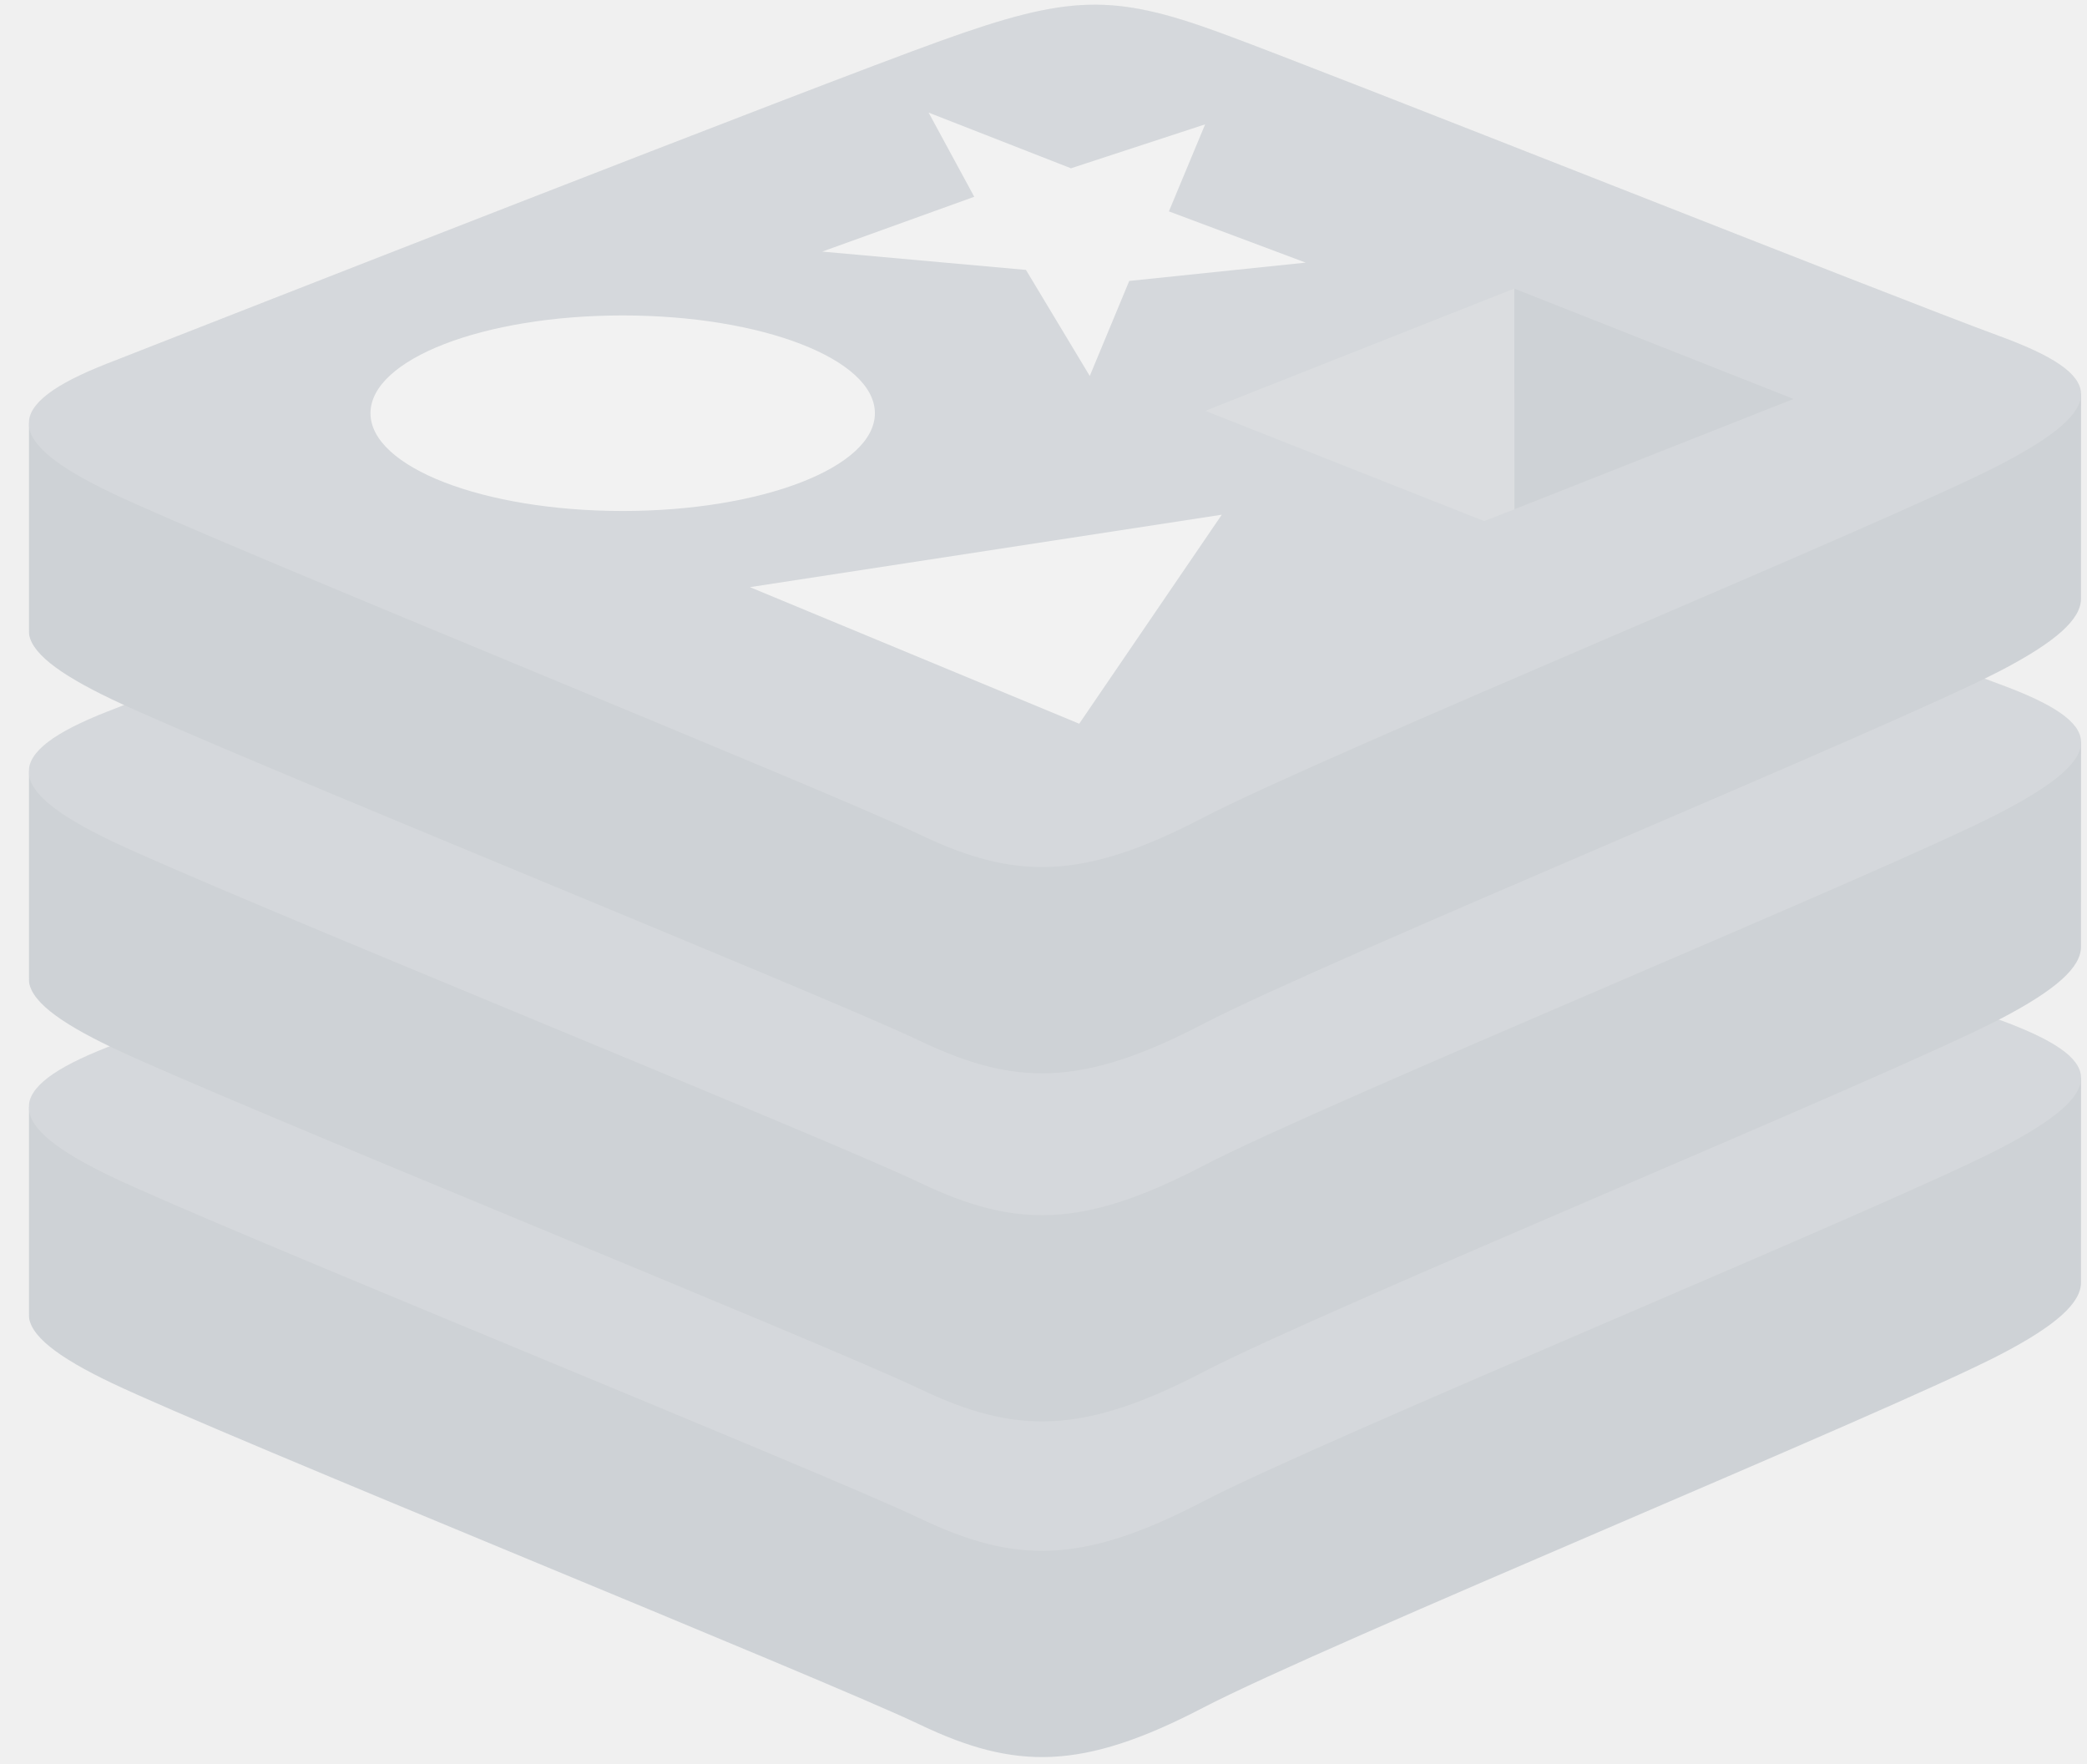
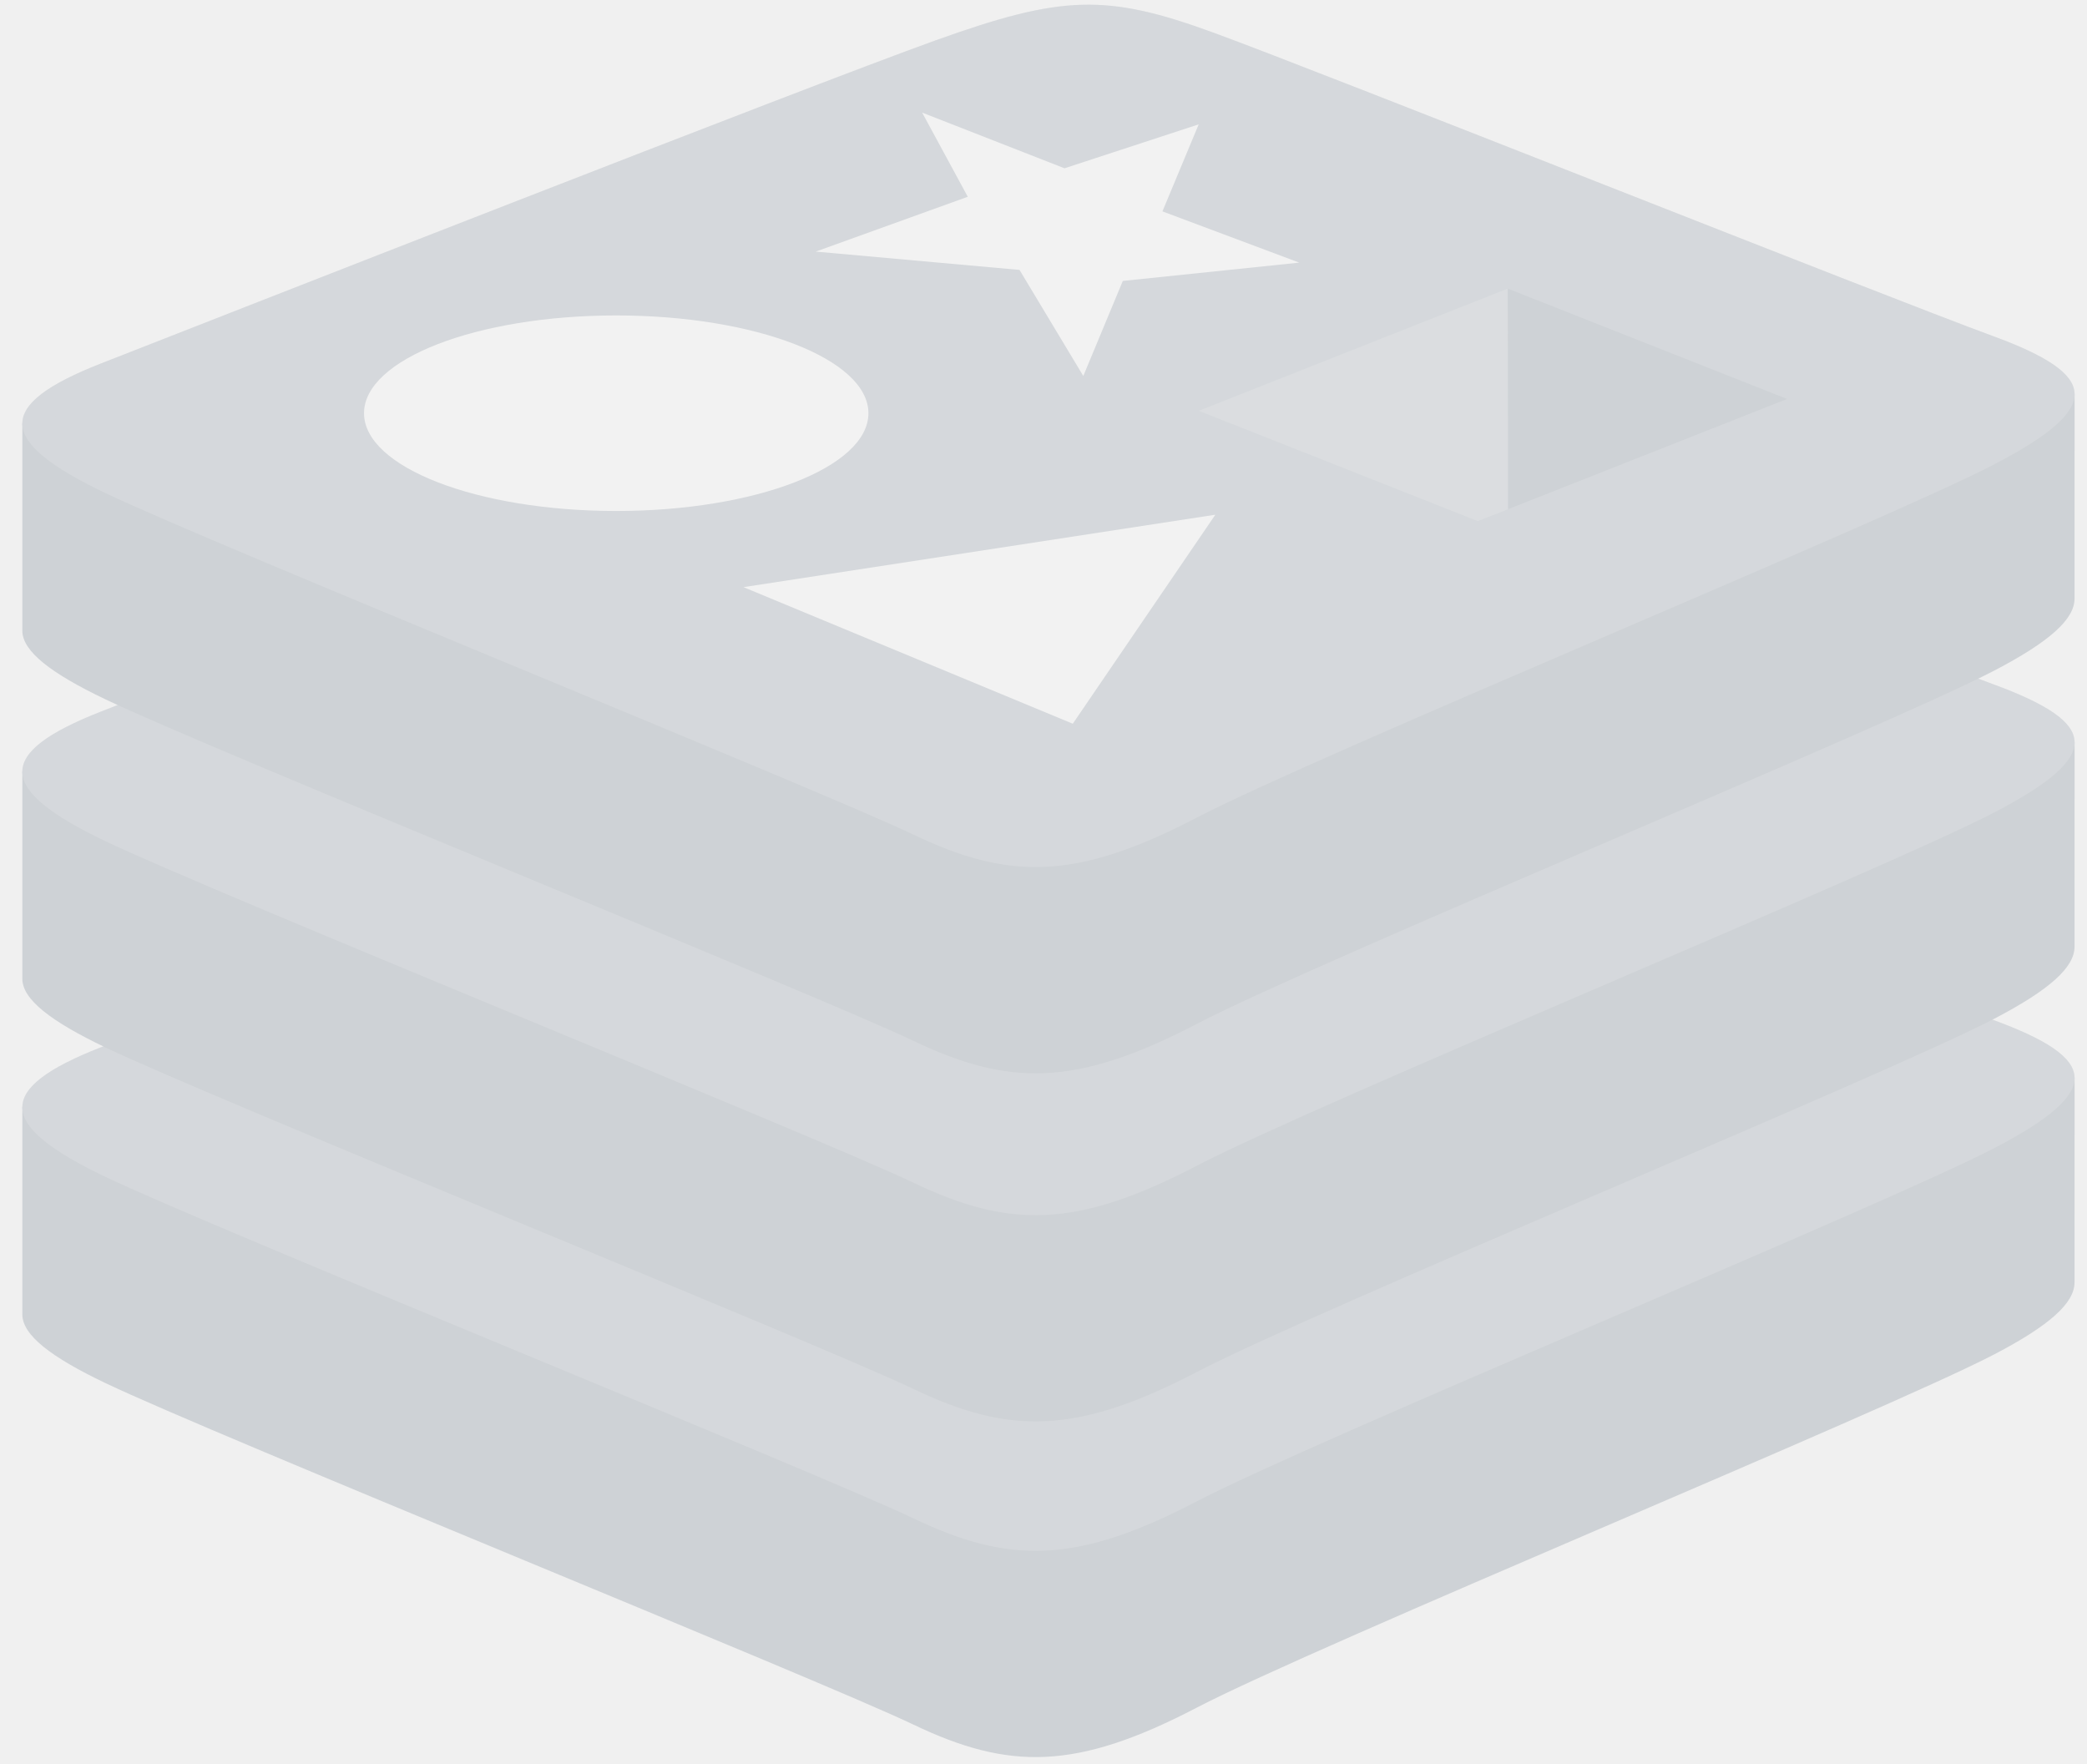
- <svg xmlns="http://www.w3.org/2000/svg" width="71" height="60" viewBox="0 0 71 60" fill="none">
-   <g opacity="0.15" clip-path="url(#clip0)">
-     <path d="M68.062 46.075C64.336 48.017 45.035 55.954 40.926 58.096C36.816 60.238 34.534 60.218 31.287 58.666C28.041 57.114 7.501 48.817 3.801 47.048C1.952 46.165 0.979 45.419 0.979 44.714V37.657C0.979 37.657 27.72 31.835 32.037 30.287C36.354 28.738 37.852 28.682 41.526 30.028C45.2 31.374 67.167 35.337 70.798 36.667L70.796 43.624C70.797 44.322 69.959 45.087 68.062 46.075Z" fill="#0D2743" />
-     <path d="M68.061 39.06C64.335 41.001 45.034 48.938 40.925 51.08C36.816 53.222 34.533 53.201 31.287 51.65C28.041 50.099 7.502 41.801 3.802 40.033C0.102 38.264 0.025 37.047 3.659 35.624C7.293 34.2 27.72 26.186 32.038 24.638C36.354 23.089 37.852 23.033 41.526 24.379C45.199 25.725 64.385 33.361 68.016 34.691C71.647 36.022 71.787 37.118 68.061 39.06Z" fill="#0D2743" />
-     <path d="M68.061 27.641C64.335 29.583 45.034 37.519 40.925 39.662C36.816 41.804 34.533 41.783 31.287 40.231C28.041 38.68 7.502 30.382 3.802 28.614C0.102 26.846 0.025 25.629 3.659 24.205C7.293 22.782 27.72 14.768 32.038 13.219C36.354 11.671 37.852 11.614 41.526 12.96C45.199 14.306 64.385 21.942 68.016 23.272C71.647 24.603 71.787 25.699 68.061 27.641Z" fill="#0D2743" />
-     <path d="M68.061 15.799C64.335 17.741 45.034 25.677 40.925 27.819C36.816 29.961 34.533 29.94 31.287 28.389C28.041 26.837 7.502 18.54 3.802 16.772C0.102 15.004 0.025 13.786 3.659 12.363C7.293 10.94 27.72 2.926 32.038 1.377C36.354 -0.172 37.852 -0.227 41.525 1.119C45.199 2.465 64.385 10.101 68.015 11.431C71.647 12.761 71.786 13.857 68.061 15.799Z" fill="#0D2743" />
-     <path opacity="0.2" d="M68.061 39.06C64.335 41.001 45.034 48.938 40.925 51.08C36.816 53.222 34.533 53.201 31.287 51.65C28.041 50.099 7.502 41.801 3.802 40.033C0.102 38.264 0.025 37.047 3.659 35.624C7.293 34.2 27.72 26.186 32.038 24.638C36.354 23.089 37.852 23.033 41.526 24.379C45.199 25.725 64.385 33.361 68.016 34.691C71.647 36.022 71.787 37.118 68.061 39.06Z" fill="white" />
-     <path d="M68.062 34.657C64.336 36.599 45.035 44.535 40.926 46.678C36.816 48.819 34.534 48.799 31.287 47.247C28.041 45.696 7.501 37.398 3.801 35.63C1.952 34.746 0.979 34.001 0.979 33.296V26.238C0.979 26.238 27.72 20.417 32.037 18.868C36.354 17.319 37.852 17.263 41.526 18.609C45.2 19.955 67.167 23.917 70.798 25.247L70.796 32.206C70.797 32.903 69.959 33.668 68.062 34.657Z" fill="#0D2743" />
-     <path opacity="0.2" d="M68.061 27.641C64.335 29.583 45.034 37.519 40.925 39.662C36.816 41.804 34.533 41.783 31.287 40.231C28.041 38.68 7.502 30.382 3.802 28.614C0.102 26.846 0.025 25.629 3.659 24.205C7.293 22.782 27.72 14.768 32.038 13.219C36.354 11.671 37.852 11.614 41.526 12.96C45.199 14.306 64.385 21.942 68.016 23.272C71.647 24.603 71.787 25.699 68.061 27.641Z" fill="white" />
-     <path d="M68.062 22.814C64.336 24.756 45.035 32.693 40.926 34.836C36.816 36.978 34.534 36.957 31.287 35.405C28.041 33.854 7.501 25.556 3.801 23.788C1.952 22.904 0.979 22.158 0.979 21.454V14.396C0.979 14.396 27.72 8.575 32.037 7.027C36.354 5.477 37.852 5.422 41.526 6.767C45.2 8.113 67.167 12.076 70.798 13.406L70.796 20.364C70.797 21.061 69.959 21.826 68.062 22.814Z" fill="#0D2743" />
-     <path opacity="0.2" d="M68.061 15.799C64.335 17.741 45.034 25.677 40.925 27.819C36.816 29.961 34.533 29.94 31.287 28.389C28.041 26.837 7.502 18.54 3.802 16.772C0.102 15.004 0.025 13.786 3.659 12.363C7.293 10.94 27.72 2.926 32.038 1.377C36.354 -0.172 37.852 -0.227 41.525 1.119C45.199 2.465 64.385 10.101 68.015 11.431C71.647 12.761 71.786 13.857 68.061 15.799Z" fill="white" />
-     <path d="M44.42 8.934L38.417 9.557L37.074 12.79L34.903 9.182L27.972 8.559L33.144 6.694L31.592 3.831L36.434 5.725L40.999 4.23L39.766 7.191L44.42 8.934ZM36.715 24.62L25.512 19.974L41.565 17.51L36.715 24.62ZM21.183 10.731C25.922 10.731 29.764 12.22 29.764 14.057C29.764 15.894 25.922 17.383 21.183 17.383C16.445 17.383 12.604 15.893 12.604 14.057C12.604 12.22 16.445 10.731 21.183 10.731Z" fill="white" />
-     <path d="M51.515 9.818L61.015 13.572L51.523 17.323L51.515 9.817" fill="#0D2743" />
-     <path opacity="0.2" d="M41.004 13.975L51.515 9.818L51.523 17.323L50.492 17.726L41.004 13.975Z" fill="white" />
+ <svg xmlns="http://www.w3.org/2000/svg" xmlns:xlink="http://www.w3.org/1999/xlink" width="71" height="60" viewBox="0 0 71 60" fill="none">
+   <style>
+ svg .img {
+ opacity: 0;
+ transition-duration: 0.5s;
+ }
+ svg .img:hover {
+ opacity: 1;
+ transition-duration: 0.3s;
+ }
+ </style>
+   <g opacity="0.15">
+     <path d="M67.843 46.075C64.117 48.017 44.815 55.954 40.706 58.096C36.597 60.238 34.314 60.218 31.068 58.666C27.822 57.114 7.281 48.817 3.581 47.048C1.732 46.165 0.76 45.419 0.76 44.714V37.657C0.76 37.657 27.501 31.835 31.818 30.287C36.134 28.738 37.632 28.682 41.306 30.028C44.98 31.374 66.947 35.337 70.578 36.667L70.576 43.624C70.577 44.322 69.739 45.087 67.843 46.075" fill="#0D2743" />
+     <path d="M67.841 39.06C64.115 41.001 44.814 48.938 40.705 51.08C36.596 53.222 34.314 53.201 31.068 51.65C27.821 50.099 7.282 41.801 3.582 40.033C-0.118 38.264 -0.195 37.047 3.439 35.624C7.074 34.2 27.5 26.186 31.818 24.638C36.135 23.089 37.632 23.033 41.306 24.379C44.98 25.725 64.165 33.361 67.796 34.691C71.427 36.022 71.567 37.118 67.841 39.06" fill="#0D2743" />
+     <path d="M67.841 27.641C64.115 29.583 44.814 37.519 40.705 39.662C36.596 41.804 34.314 41.783 31.068 40.231C27.821 38.68 7.282 30.382 3.582 28.614C-0.118 26.846 -0.195 25.629 3.439 24.205C7.074 22.782 27.501 14.768 31.818 13.219C36.135 11.671 37.632 11.614 41.306 12.96C44.98 14.306 64.165 21.942 67.796 23.272C71.427 24.603 71.567 25.699 67.841 27.641" fill="#0D2743" />
+     <path d="M67.841 15.799C64.115 17.741 44.814 25.677 40.705 27.819C36.596 29.961 34.313 29.94 31.067 28.389C27.822 26.837 7.282 18.54 3.582 16.772C-0.118 15.004 -0.195 13.786 3.439 12.363C7.073 10.94 27.5 2.926 31.818 1.377C36.135 -0.172 37.632 -0.227 41.306 1.119C44.98 2.465 64.165 10.101 67.796 11.431C71.427 12.761 71.567 13.857 67.841 15.799" fill="#0D2743" />
+     <path opacity="0.2" d="M67.841 39.06C64.115 41.001 44.814 48.938 40.705 51.08C36.596 53.222 34.314 53.201 31.068 51.65C27.821 50.099 7.282 41.801 3.582 40.033C-0.118 38.264 -0.195 37.047 3.439 35.624C7.074 34.2 27.5 26.186 31.818 24.638C36.135 23.089 37.632 23.033 41.306 24.379C44.98 25.725 64.165 33.361 67.796 34.691C71.427 36.022 71.567 37.118 67.841 39.06" fill="white" />
+     <path d="M67.843 34.657C64.117 36.599 44.815 44.535 40.706 46.678C36.597 48.819 34.314 48.799 31.068 47.247C27.821 45.696 7.281 37.398 3.581 35.63C1.732 34.746 0.76 34.001 0.76 33.296V26.238C0.76 26.238 27.501 20.417 31.818 18.868C36.134 17.319 37.632 17.263 41.306 18.609C44.98 19.955 66.947 23.917 70.578 25.247L70.576 32.206C70.577 32.903 69.739 33.668 67.843 34.657Z" fill="#0D2743" />
+     <path opacity="0.2" d="M67.841 27.641C64.115 29.583 44.814 37.519 40.705 39.662C36.596 41.804 34.314 41.783 31.068 40.231C27.821 38.68 7.282 30.382 3.582 28.614C-0.118 26.846 -0.195 25.629 3.439 24.205C7.074 22.782 27.501 14.768 31.818 13.219C36.135 11.671 37.632 11.614 41.306 12.96C44.98 14.306 64.165 21.942 67.796 23.272C71.427 24.603 71.567 25.699 67.841 27.641" fill="white" />
+     <path d="M67.843 22.814C64.117 24.756 44.815 32.693 40.706 34.836C36.597 36.978 34.314 36.957 31.068 35.405C27.821 33.854 7.281 25.556 3.581 23.788C1.732 22.904 0.76 22.158 0.76 21.454V14.396C0.76 14.396 27.501 8.575 31.818 7.027C36.134 5.477 37.632 5.422 41.306 6.767C44.98 8.113 66.947 12.076 70.578 13.406L70.576 20.364C70.577 21.061 69.739 21.826 67.843 22.814Z" fill="#0D2743" />
+     <path opacity="0.2" d="M67.841 15.799C64.115 17.741 44.814 25.677 40.705 27.819C36.596 29.961 34.313 29.94 31.067 28.389C27.822 26.837 7.282 18.54 3.582 16.772C-0.118 15.004 -0.195 13.786 3.439 12.363C7.073 10.94 27.5 2.926 31.818 1.377C36.135 -0.172 37.632 -0.227 41.306 1.119C44.98 2.465 64.165 10.101 67.796 11.431C71.427 12.761 71.567 13.857 67.841 15.799" fill="white" />
+     <path d="M44.2 8.934L38.198 9.557L36.854 12.79L34.684 9.182L27.752 8.559L32.924 6.694L31.372 3.831L36.215 5.725L40.78 4.23L39.546 7.191L44.2 8.934V8.934ZM36.496 24.62L25.293 19.974L41.346 17.51L36.496 24.62V24.62ZM20.964 10.731C25.702 10.731 29.544 12.22 29.544 14.057C29.544 15.894 25.702 17.383 20.964 17.383C16.225 17.383 12.384 15.893 12.384 14.057C12.384 12.22 16.225 10.731 20.964 10.731Z" fill="white" />
+     <path d="M51.295 9.818L60.796 13.572L51.303 17.323L51.295 9.817" fill="#0D2743" />
+     <path opacity="0.2" d="M40.784 13.975L51.295 9.818L51.303 17.323L50.273 17.726L40.784 13.975Z" fill="white" />
  </g>
-   <defs>
-     <clipPath id="clip0">
-       <rect width="69.832" height="60" fill="white" transform="translate(0.979492)" />
-     </clipPath>
-   </defs>
+   <a xlink:href="https://redis.io/" target="_blank" xlink:title="Redis" xlink:alt="Redis">
+     <g class="img">
+       <rect width="71" height="60" fill="white" opacity="0" />
+       <path d="M67.843 46.075C64.117 48.017 44.815 55.954 40.706 58.096C36.597 60.238 34.314 60.218 31.068 58.666C27.822 57.114 7.281 48.817 3.581 47.048C1.732 46.165 0.76 45.419 0.76 44.714V37.657C0.76 37.657 27.501 31.835 31.818 30.287C36.134 28.738 37.632 28.682 41.306 30.028C44.98 31.374 66.947 35.337 70.578 36.667L70.576 43.624C70.577 44.322 69.739 45.087 67.843 46.075" fill="#A41E11" />
+       <path d="M67.841 39.06C64.115 41.001 44.814 48.938 40.705 51.08C36.596 53.222 34.314 53.201 31.068 51.65C27.821 50.099 7.282 41.801 3.582 40.033C-0.118 38.264 -0.195 37.047 3.439 35.624C7.074 34.2 27.5 26.186 31.818 24.638C36.135 23.089 37.632 23.033 41.306 24.379C44.98 25.725 64.165 33.361 67.796 34.691C71.427 36.022 71.567 37.118 67.841 39.06" fill="#D82C20" />
+       <path d="M67.841 27.641C64.115 29.583 44.814 37.519 40.705 39.662C36.596 41.804 34.314 41.783 31.068 40.231C27.821 38.68 7.282 30.382 3.582 28.614C-0.118 26.846 -0.195 25.629 3.439 24.205C7.074 22.782 27.501 14.768 31.818 13.219C36.135 11.671 37.632 11.614 41.306 12.96C44.98 14.306 64.165 21.942 67.796 23.272C71.427 24.603 71.567 25.699 67.841 27.641" fill="#D82C20" />
+       <path d="M67.841 15.799C64.115 17.741 44.814 25.677 40.705 27.819C36.596 29.961 34.313 29.94 31.067 28.389C27.822 26.837 7.282 18.54 3.582 16.772C-0.118 15.004 -0.195 13.786 3.439 12.363C7.073 10.94 27.5 2.926 31.818 1.377C36.135 -0.172 37.632 -0.227 41.306 1.119C44.98 2.465 64.165 10.101 67.796 11.431C71.427 12.761 71.567 13.857 67.841 15.799" fill="#D82C20" />
+       <path d="M67.841 39.06C64.115 41.001 44.814 48.938 40.705 51.08C36.596 53.222 34.314 53.201 31.068 51.65C27.821 50.099 7.282 41.801 3.582 40.033C-0.118 38.264 -0.195 37.047 3.439 35.624C7.074 34.2 27.5 26.186 31.818 24.638C36.135 23.089 37.632 23.033 41.306 24.379C44.98 25.725 64.165 33.361 67.796 34.691C71.427 36.022 71.567 37.118 67.841 39.06" fill="#D82C20" />
+       <path d="M67.843 34.657C64.117 36.599 44.815 44.535 40.706 46.678C36.597 48.819 34.314 48.799 31.068 47.247C27.821 45.696 7.281 37.398 3.581 35.63C1.732 34.746 0.76 34.001 0.76 33.296V26.238C0.76 26.238 27.501 20.417 31.818 18.868C36.134 17.319 37.632 17.263 41.306 18.609C44.98 19.955 66.947 23.917 70.578 25.247L70.576 32.206C70.577 32.903 69.739 33.668 67.843 34.657Z" fill="#A41E11" />
+       <path d="M67.841 27.641C64.115 29.583 44.814 37.519 40.705 39.662C36.596 41.804 34.314 41.783 31.068 40.231C27.821 38.68 7.282 30.382 3.582 28.614C-0.118 26.846 -0.195 25.629 3.439 24.205C7.074 22.782 27.501 14.768 31.818 13.219C36.135 11.671 37.632 11.614 41.306 12.96C44.98 14.306 64.165 21.942 67.796 23.272C71.427 24.603 71.567 25.699 67.841 27.641" fill="#D82C20" />
+       <path d="M67.843 22.814C64.117 24.756 44.815 32.693 40.706 34.836C36.597 36.978 34.314 36.957 31.068 35.405C27.821 33.854 7.281 25.556 3.581 23.788C1.732 22.904 0.76 22.158 0.76 21.454V14.396C0.76 14.396 27.501 8.575 31.818 7.027C36.134 5.477 37.632 5.422 41.306 6.767C44.98 8.113 66.947 12.076 70.578 13.406L70.576 20.364C70.577 21.061 69.739 21.826 67.843 22.814Z" fill="#A41E11" />
+       <path d="M67.841 15.799C64.115 17.741 44.814 25.677 40.705 27.819C36.596 29.961 34.313 29.94 31.067 28.389C27.822 26.837 7.282 18.54 3.582 16.772C-0.118 15.004 -0.195 13.786 3.439 12.363C7.073 10.94 27.5 2.926 31.818 1.377C36.135 -0.172 37.632 -0.227 41.306 1.119C44.98 2.465 64.165 10.101 67.796 11.431C71.427 12.761 71.567 13.857 67.841 15.799" fill="#D82C20" />
+       <path d="M44.2 8.934L38.198 9.557L36.854 12.79L34.684 9.182L27.752 8.559L32.924 6.694L31.372 3.831L36.215 5.725L40.78 4.23L39.546 7.191L44.2 8.934V8.934ZM36.496 24.62L25.293 19.974L41.346 17.51L36.496 24.62V24.62ZM20.964 10.731C25.702 10.731 29.544 12.22 29.544 14.057C29.544 15.894 25.702 17.383 20.964 17.383C16.225 17.383 12.384 15.893 12.384 14.057C12.384 12.22 16.225 10.731 20.964 10.731Z" fill="white" />
+       <path d="M51.295 9.818L60.796 13.572L51.303 17.323L51.295 9.817" fill="#7A0C00" />
+       <path d="M40.784 13.975L51.295 9.818L51.303 17.323L50.273 17.726L40.784 13.975Z" fill="#AD2115" />
+     </g>
+   </a>
</svg>
